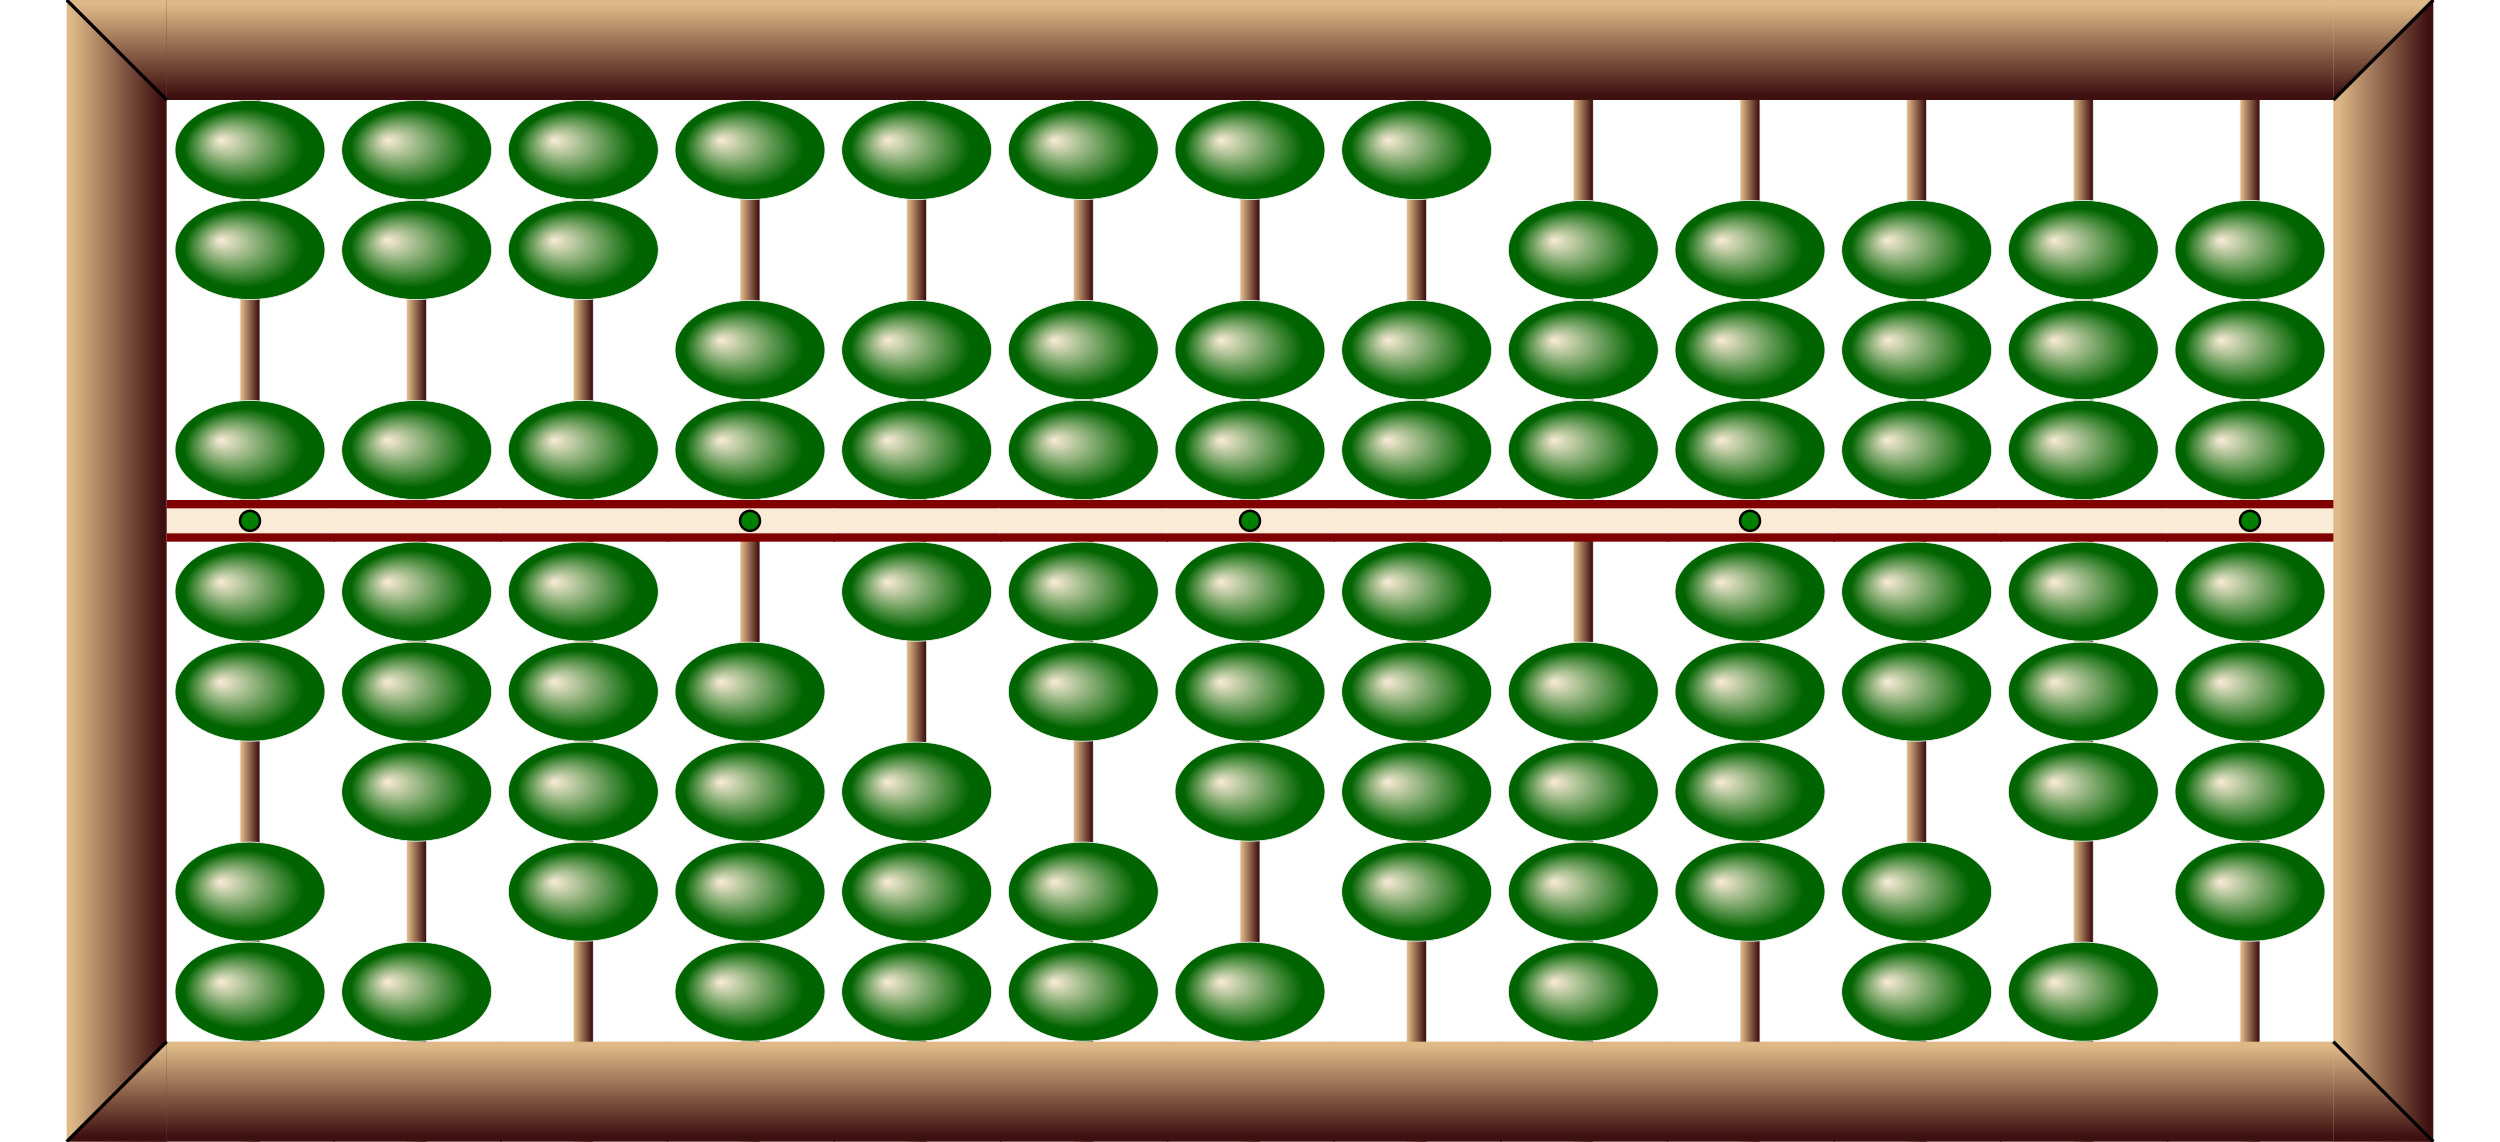
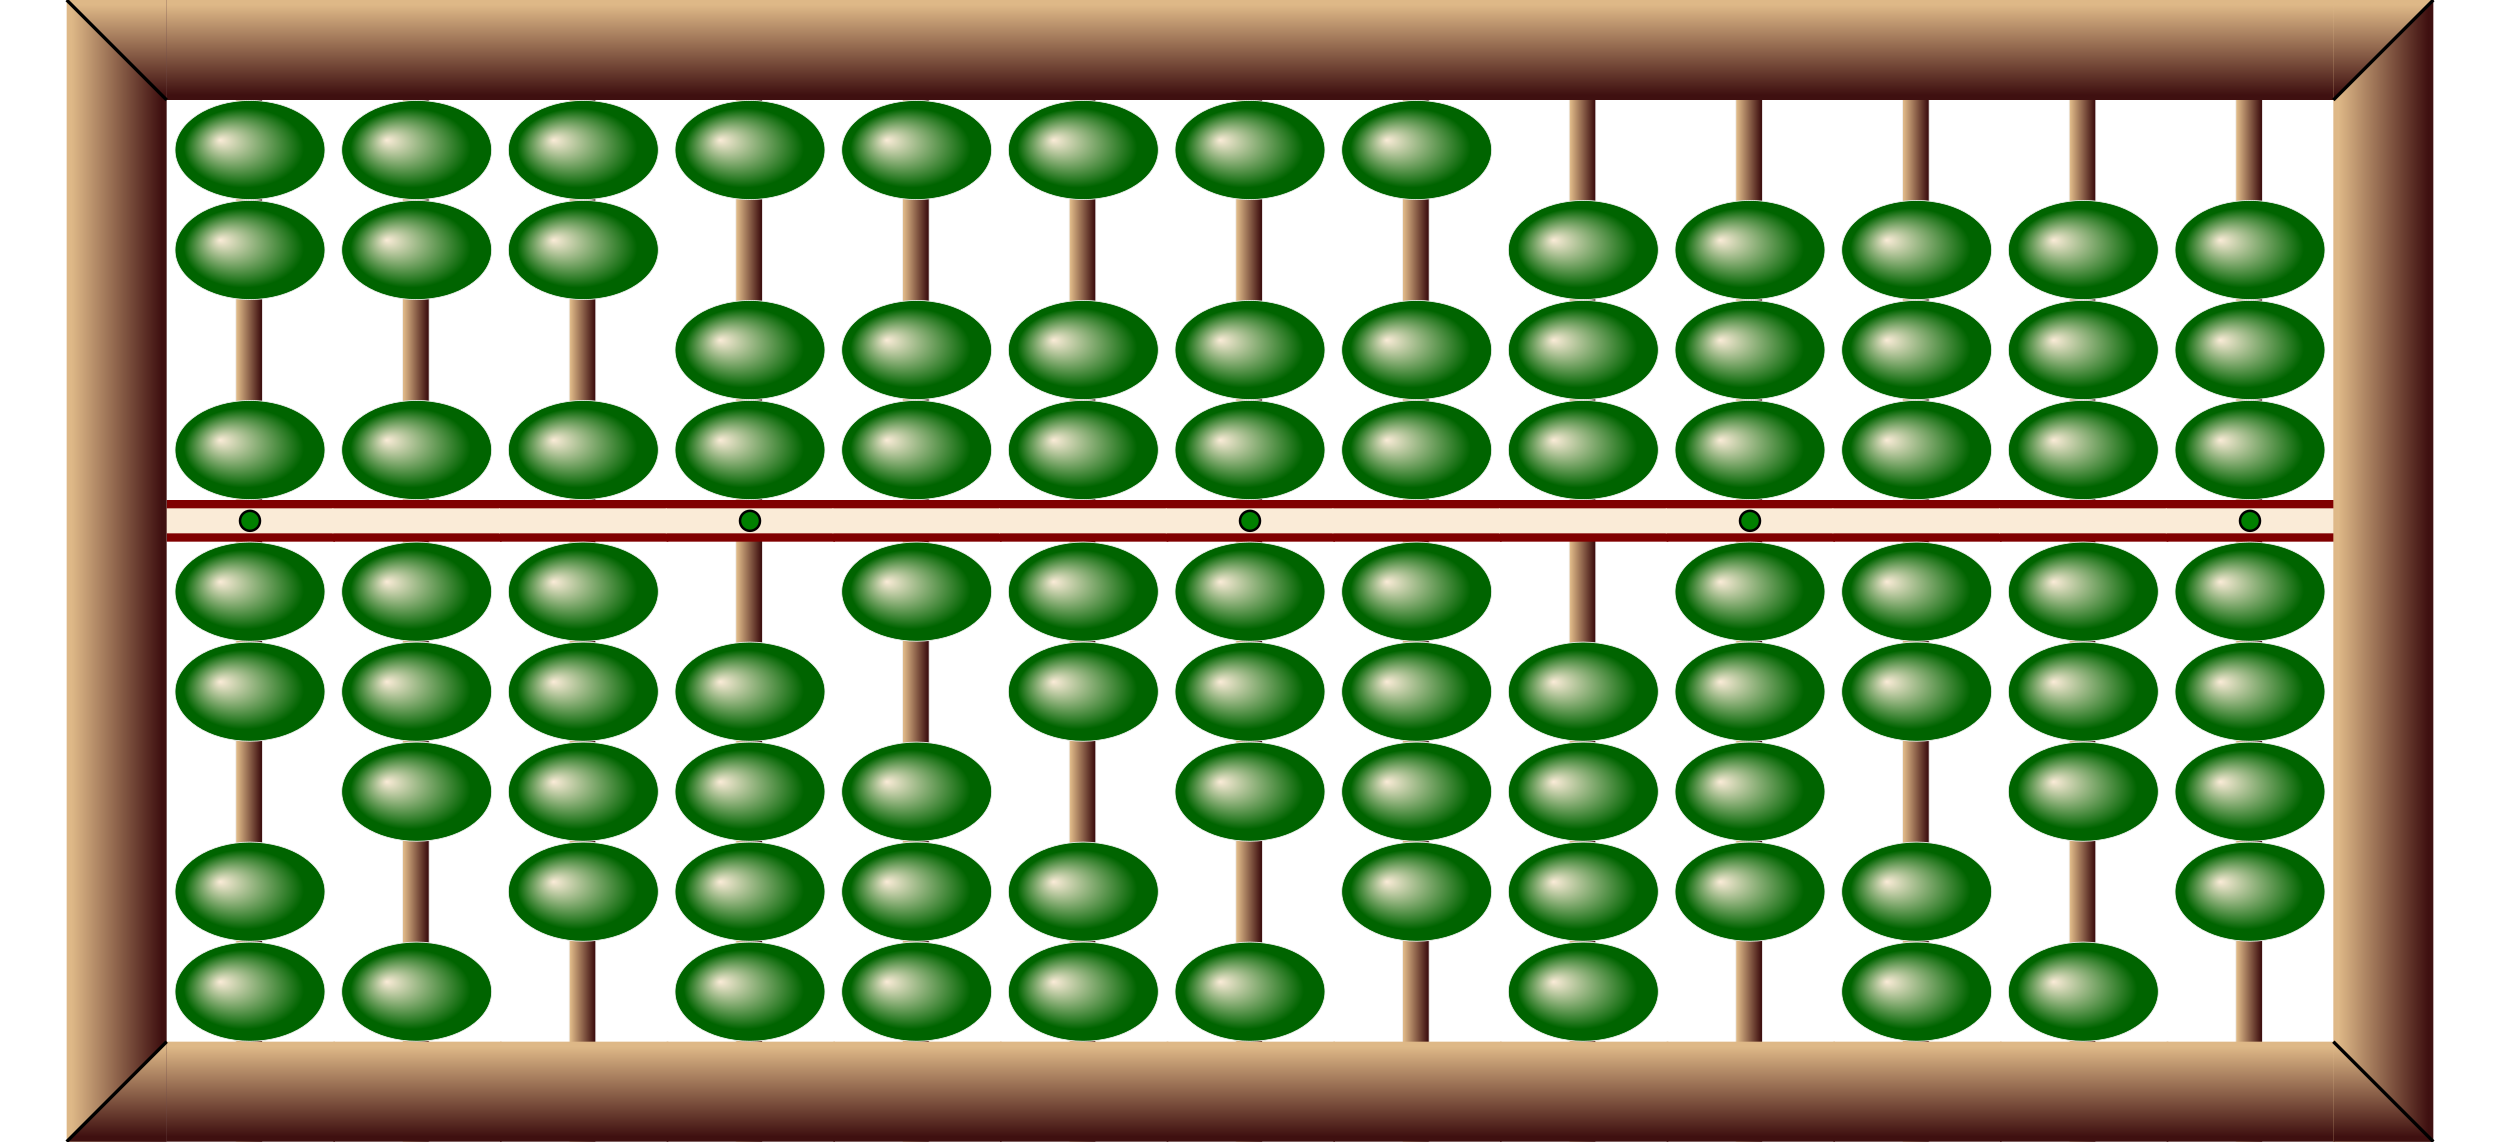
<svg xmlns="http://www.w3.org/2000/svg" x="0px" y="0px" width="750.0px" height="342.5px" viewBox="0 0 3000 1370">
+   <style>
+ .names {;
+ font: bold 80px mono;
+ fill: Gold;
+ }
+ </style>
  <defs>
    <radialGradient id="grad1" cx="50%" cy="50%" r="50%" fx="30%" fy="40%">
      <stop offset="0%" stop-color="antiquewhite" />
      <stop offset="80%" stop-color="Darkgreen" />
    </radialGradient>
    <linearGradient id="rodgrad">
      <stop offset="5%" stop-color="BurlyWood" />
      <stop offset="95%" stop-color="#3f1010" />
    </linearGradient>
-     <linearGradient id="rodgrad2" gradientTransform="rotate(90)">
+     <linearGradient id="framegrad">
+       <stop offset="5%" stop-color="BurlyWood" />
+       <stop offset="95%" stop-color="#3f1010" />
+     </linearGradient>
+     <linearGradient id="framegrad2" gradientTransform="rotate(90)">
      <stop offset="5%" stop-color="BurlyWood" />
      <stop offset="95%" stop-color="#3f1010" />
    </linearGradient>
    <linearGradient id="jap1">
      <stop offset="5%" stop-color="BurlyWood" />
      <stop offset="95%" stop-color="#3f0010" />
    </linearGradient>
    <linearGradient id="jap2">
      <stop offset="5%" stop-color="#250000" />
      <stop offset="95%" stop-color="Peru" />
    </linearGradient>
    <g id="bead">
      <polygon fill="url(#jap1)" stroke="#F2F2F2" points="80,0 5,60 195,60 119,0" />
      <polygon fill="url(#jap2)" stroke="#F2F2F2" points="119,120 195,60 5,60 80,120" />
    </g>
    <g id="bead2">
      <ellipse cx="100" cy="60" rx="90" ry="59.5" fill="url(#grad1)" stroke="#F2F2F2" />
    </g>
    <g id="frame">
-       <rect y="0" fill="url(#rodgrad2)" width="202" height="120" />
+       <rect y="0" fill="url(#framegrad2)" width="202" height="120" />
    </g>
    <g id="bar">
      <rect x="0" y="0" width="202" height="50" fill="Maroon" />
      <rect x="-1" y="10" fill="AntiqueWhite" width="202" height="30" />
    </g>
    <g id="bardot">
      <use href="#bar" />
      <circle cx="100" cy="25" r="12" stroke="black" stroke-width="3" fill="green" />
    </g>
  </defs>
-   <rect x="288" y="0.5" fill="url(#rodgrad)" stroke="#F2F2F2" width="24" height="1370" />
+   <rect x="283" y="0.5" fill="url(#rodgrad)" stroke="#F2F2F2" width="32" height="1370" />
  <use href="#frame" x="200" y="0" />
  <use href="#frame" x="200" y="1250" />
  <use href="#bardot" x="200" y="600" />
  <use href="#bead2" x="200" y="120" />
  <use href="#bead2" x="200" y="240" />
  <use href="#bead2" x="200" y="480" />
  <use href="#bead2" x="200" y="650" />
  <use href="#bead2" x="200" y="770" />
  <use href="#bead2" x="200" y="1010" />
  <use href="#bead2" x="200" y="1130" />
-   <rect x="488" y="0.5" fill="url(#rodgrad)" stroke="#F2F2F2" width="24" height="1370" />
+   <rect x="483" y="0.5" fill="url(#rodgrad)" stroke="#F2F2F2" width="32" height="1370" />
  <use href="#frame" x="400" y="0" />
  <use href="#frame" x="400" y="1250" />
  <use href="#bar" x="400" y="600" />
  <use href="#bead2" x="400" y="120" />
  <use href="#bead2" x="400" y="240" />
  <use href="#bead2" x="400" y="480" />
  <use href="#bead2" x="400" y="650" />
  <use href="#bead2" x="400" y="770" />
  <use href="#bead2" x="400" y="890" />
  <use href="#bead2" x="400" y="1130" />
-   <rect x="688" y="0.5" fill="url(#rodgrad)" stroke="#F2F2F2" width="24" height="1370" />
+   <rect x="683" y="0.5" fill="url(#rodgrad)" stroke="#F2F2F2" width="32" height="1370" />
  <use href="#frame" x="600" y="0" />
  <use href="#frame" x="600" y="1250" />
  <use href="#bar" x="600" y="600" />
  <use href="#bead2" x="600" y="120" />
  <use href="#bead2" x="600" y="240" />
  <use href="#bead2" x="600" y="480" />
  <use href="#bead2" x="600" y="650" />
  <use href="#bead2" x="600" y="770" />
  <use href="#bead2" x="600" y="890" />
  <use href="#bead2" x="600" y="1010" />
-   <rect x="888" y="0.5" fill="url(#rodgrad)" stroke="#F2F2F2" width="24" height="1370" />
+   <rect x="883" y="0.5" fill="url(#rodgrad)" stroke="#F2F2F2" width="32" height="1370" />
  <use href="#frame" x="800" y="0" />
  <use href="#frame" x="800" y="1250" />
  <use href="#bardot" x="800" y="600" />
  <use href="#bead2" x="800" y="120" />
  <use href="#bead2" x="800" y="360" />
  <use href="#bead2" x="800" y="480" />
  <use href="#bead2" x="800" y="770" />
  <use href="#bead2" x="800" y="890" />
  <use href="#bead2" x="800" y="1010" />
  <use href="#bead2" x="800" y="1130" />
-   <rect x="1088" y="0.5" fill="url(#rodgrad)" stroke="#F2F2F2" width="24" height="1370" />
+   <rect x="1083" y="0.5" fill="url(#rodgrad)" stroke="#F2F2F2" width="32" height="1370" />
  <use href="#frame" x="1000" y="0" />
  <use href="#frame" x="1000" y="1250" />
  <use href="#bar" x="1000" y="600" />
  <use href="#bead2" x="1000" y="120" />
  <use href="#bead2" x="1000" y="360" />
  <use href="#bead2" x="1000" y="480" />
  <use href="#bead2" x="1000" y="650" />
  <use href="#bead2" x="1000" y="890" />
  <use href="#bead2" x="1000" y="1010" />
  <use href="#bead2" x="1000" y="1130" />
-   <rect x="1288" y="0.5" fill="url(#rodgrad)" stroke="#F2F2F2" width="24" height="1370" />
+   <rect x="1283" y="0.5" fill="url(#rodgrad)" stroke="#F2F2F2" width="32" height="1370" />
  <use href="#frame" x="1200" y="0" />
  <use href="#frame" x="1200" y="1250" />
  <use href="#bar" x="1200" y="600" />
  <use href="#bead2" x="1200" y="120" />
  <use href="#bead2" x="1200" y="360" />
  <use href="#bead2" x="1200" y="480" />
  <use href="#bead2" x="1200" y="650" />
  <use href="#bead2" x="1200" y="770" />
  <use href="#bead2" x="1200" y="1010" />
  <use href="#bead2" x="1200" y="1130" />
-   <rect x="1488" y="0.5" fill="url(#rodgrad)" stroke="#F2F2F2" width="24" height="1370" />
+   <rect x="1483" y="0.5" fill="url(#rodgrad)" stroke="#F2F2F2" width="32" height="1370" />
  <use href="#frame" x="1400" y="0" />
  <use href="#frame" x="1400" y="1250" />
  <use href="#bardot" x="1400" y="600" />
  <use href="#bead2" x="1400" y="120" />
  <use href="#bead2" x="1400" y="360" />
  <use href="#bead2" x="1400" y="480" />
  <use href="#bead2" x="1400" y="650" />
  <use href="#bead2" x="1400" y="770" />
  <use href="#bead2" x="1400" y="890" />
  <use href="#bead2" x="1400" y="1130" />
-   <rect x="1688" y="0.5" fill="url(#rodgrad)" stroke="#F2F2F2" width="24" height="1370" />
+   <rect x="1683" y="0.5" fill="url(#rodgrad)" stroke="#F2F2F2" width="32" height="1370" />
  <use href="#frame" x="1600" y="0" />
  <use href="#frame" x="1600" y="1250" />
  <use href="#bar" x="1600" y="600" />
  <use href="#bead2" x="1600" y="120" />
  <use href="#bead2" x="1600" y="360" />
  <use href="#bead2" x="1600" y="480" />
  <use href="#bead2" x="1600" y="650" />
  <use href="#bead2" x="1600" y="770" />
  <use href="#bead2" x="1600" y="890" />
  <use href="#bead2" x="1600" y="1010" />
-   <rect x="1888" y="0.5" fill="url(#rodgrad)" stroke="#F2F2F2" width="24" height="1370" />
+   <rect x="1883" y="0.5" fill="url(#rodgrad)" stroke="#F2F2F2" width="32" height="1370" />
  <use href="#frame" x="1800" y="0" />
  <use href="#frame" x="1800" y="1250" />
  <use href="#bar" x="1800" y="600" />
  <use href="#bead2" x="1800" y="240" />
  <use href="#bead2" x="1800" y="360" />
  <use href="#bead2" x="1800" y="480" />
  <use href="#bead2" x="1800" y="770" />
  <use href="#bead2" x="1800" y="890" />
  <use href="#bead2" x="1800" y="1010" />
  <use href="#bead2" x="1800" y="1130" />
-   <rect x="2088" y="0.5" fill="url(#rodgrad)" stroke="#F2F2F2" width="24" height="1370" />
+   <rect x="2083" y="0.5" fill="url(#rodgrad)" stroke="#F2F2F2" width="32" height="1370" />
  <use href="#frame" x="2000" y="0" />
  <use href="#frame" x="2000" y="1250" />
  <use href="#bardot" x="2000" y="600" />
  <use href="#bead2" x="2000" y="240" />
  <use href="#bead2" x="2000" y="360" />
  <use href="#bead2" x="2000" y="480" />
  <use href="#bead2" x="2000" y="650" />
  <use href="#bead2" x="2000" y="770" />
  <use href="#bead2" x="2000" y="890" />
  <use href="#bead2" x="2000" y="1010" />
-   <rect x="2288" y="0.5" fill="url(#rodgrad)" stroke="#F2F2F2" width="24" height="1370" />
+   <rect x="2283" y="0.5" fill="url(#rodgrad)" stroke="#F2F2F2" width="32" height="1370" />
  <use href="#frame" x="2200" y="0" />
  <use href="#frame" x="2200" y="1250" />
  <use href="#bar" x="2200" y="600" />
  <use href="#bead2" x="2200" y="240" />
  <use href="#bead2" x="2200" y="360" />
  <use href="#bead2" x="2200" y="480" />
  <use href="#bead2" x="2200" y="650" />
  <use href="#bead2" x="2200" y="770" />
  <use href="#bead2" x="2200" y="1010" />
  <use href="#bead2" x="2200" y="1130" />
-   <rect x="2488" y="0.5" fill="url(#rodgrad)" stroke="#F2F2F2" width="24" height="1370" />
+   <rect x="2483" y="0.5" fill="url(#rodgrad)" stroke="#F2F2F2" width="32" height="1370" />
  <use href="#frame" x="2400" y="0" />
  <use href="#frame" x="2400" y="1250" />
  <use href="#bar" x="2400" y="600" />
  <use href="#bead2" x="2400" y="240" />
  <use href="#bead2" x="2400" y="360" />
  <use href="#bead2" x="2400" y="480" />
  <use href="#bead2" x="2400" y="650" />
  <use href="#bead2" x="2400" y="770" />
  <use href="#bead2" x="2400" y="890" />
  <use href="#bead2" x="2400" y="1130" />
-   <rect x="2688" y="0.5" fill="url(#rodgrad)" stroke="#F2F2F2" width="24" height="1370" />
+   <rect x="2683" y="0.5" fill="url(#rodgrad)" stroke="#F2F2F2" width="32" height="1370" />
  <use href="#frame" x="2600" y="0" />
  <use href="#frame" x="2600" y="1250" />
  <use href="#bardot" x="2600" y="600" />
  <use href="#bead2" x="2600" y="240" />
  <use href="#bead2" x="2600" y="360" />
  <use href="#bead2" x="2600" y="480" />
  <use href="#bead2" x="2600" y="650" />
  <use href="#bead2" x="2600" y="770" />
  <use href="#bead2" x="2600" y="890" />
  <use href="#bead2" x="2600" y="1010" />
-   <rect x="80" y="0" fill="url(#rodgrad)" width="120" height="1370" />
-   <polygon fill="url(#rodgrad2)" points="80,0 200,120 200,0" />
+   <rect x="80" y="0" fill="url(#framegrad)" width="120" height="1370" />
+   <polygon fill="url(#framegrad2)" points="80,0 200,120 200,0" />
  <line x1="80" y1="0" x2="200" y2="120" stroke="black" stroke-width="4" />
-   <polygon fill="url(#rodgrad2)" points="80,1370      200,1250 200,1370" />
+   <polygon fill="url(#framegrad2)" points="80,1370      200,1250 200,1370" />
  <line x1="80" y1="1370" x2="200" y2="1250" stroke="black" stroke-width="4" />
-   <rect x="2800" y="0" fill="url(#rodgrad)" width="120" height="1370" />
-   <polygon fill="url(#rodgrad2)" points="2800,120      2920,0 2800,0" />
+   <rect x="2800" y="0" fill="url(#framegrad)" width="120" height="1370" />
+   <polygon fill="url(#framegrad2)" points="2800,120      2920,0 2800,0" />
  <line x1="2800" y1="120" x2="2920" y2="0" stroke="black" stroke-width="4" />
-   <polygon fill="url(#rodgrad2)" points="2800,     1250 2920,1370 2800,1370" />
+   <polygon fill="url(#framegrad2)" points="2800,     1250 2920,1370 2800,1370" />
  <line x1="2800" y1="1250" x2="2920" y2="1370" stroke="black" stroke-width="4" />
</svg>
